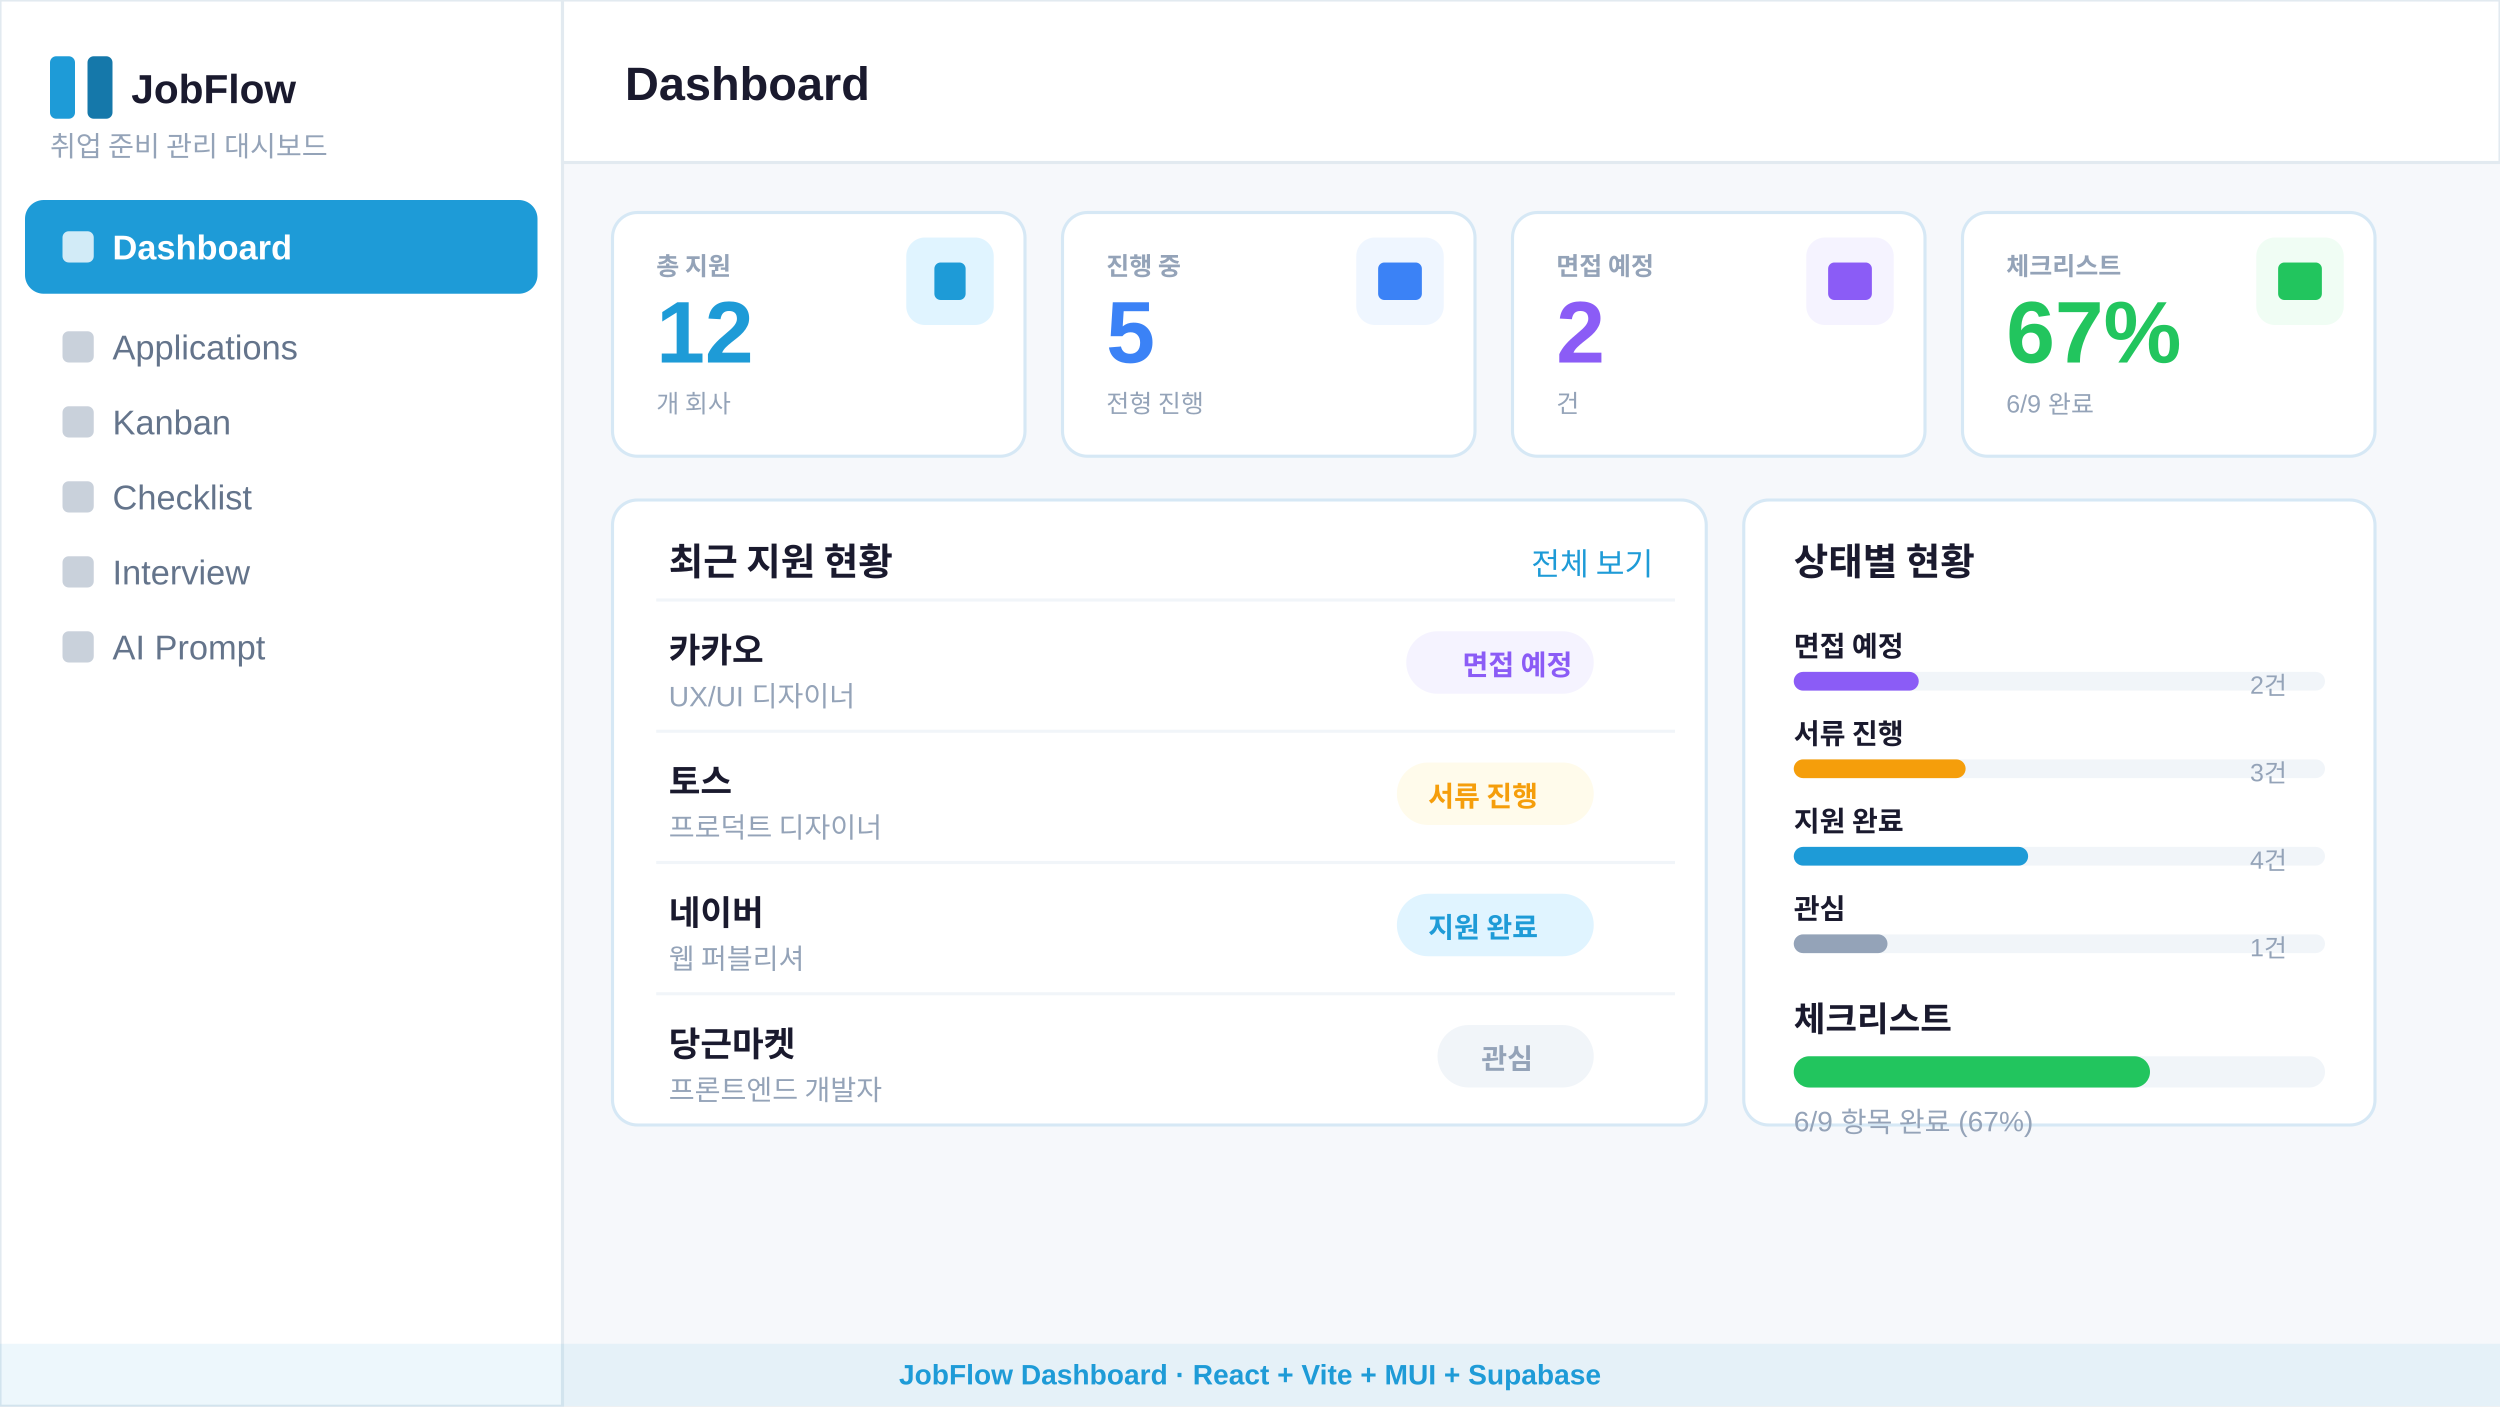
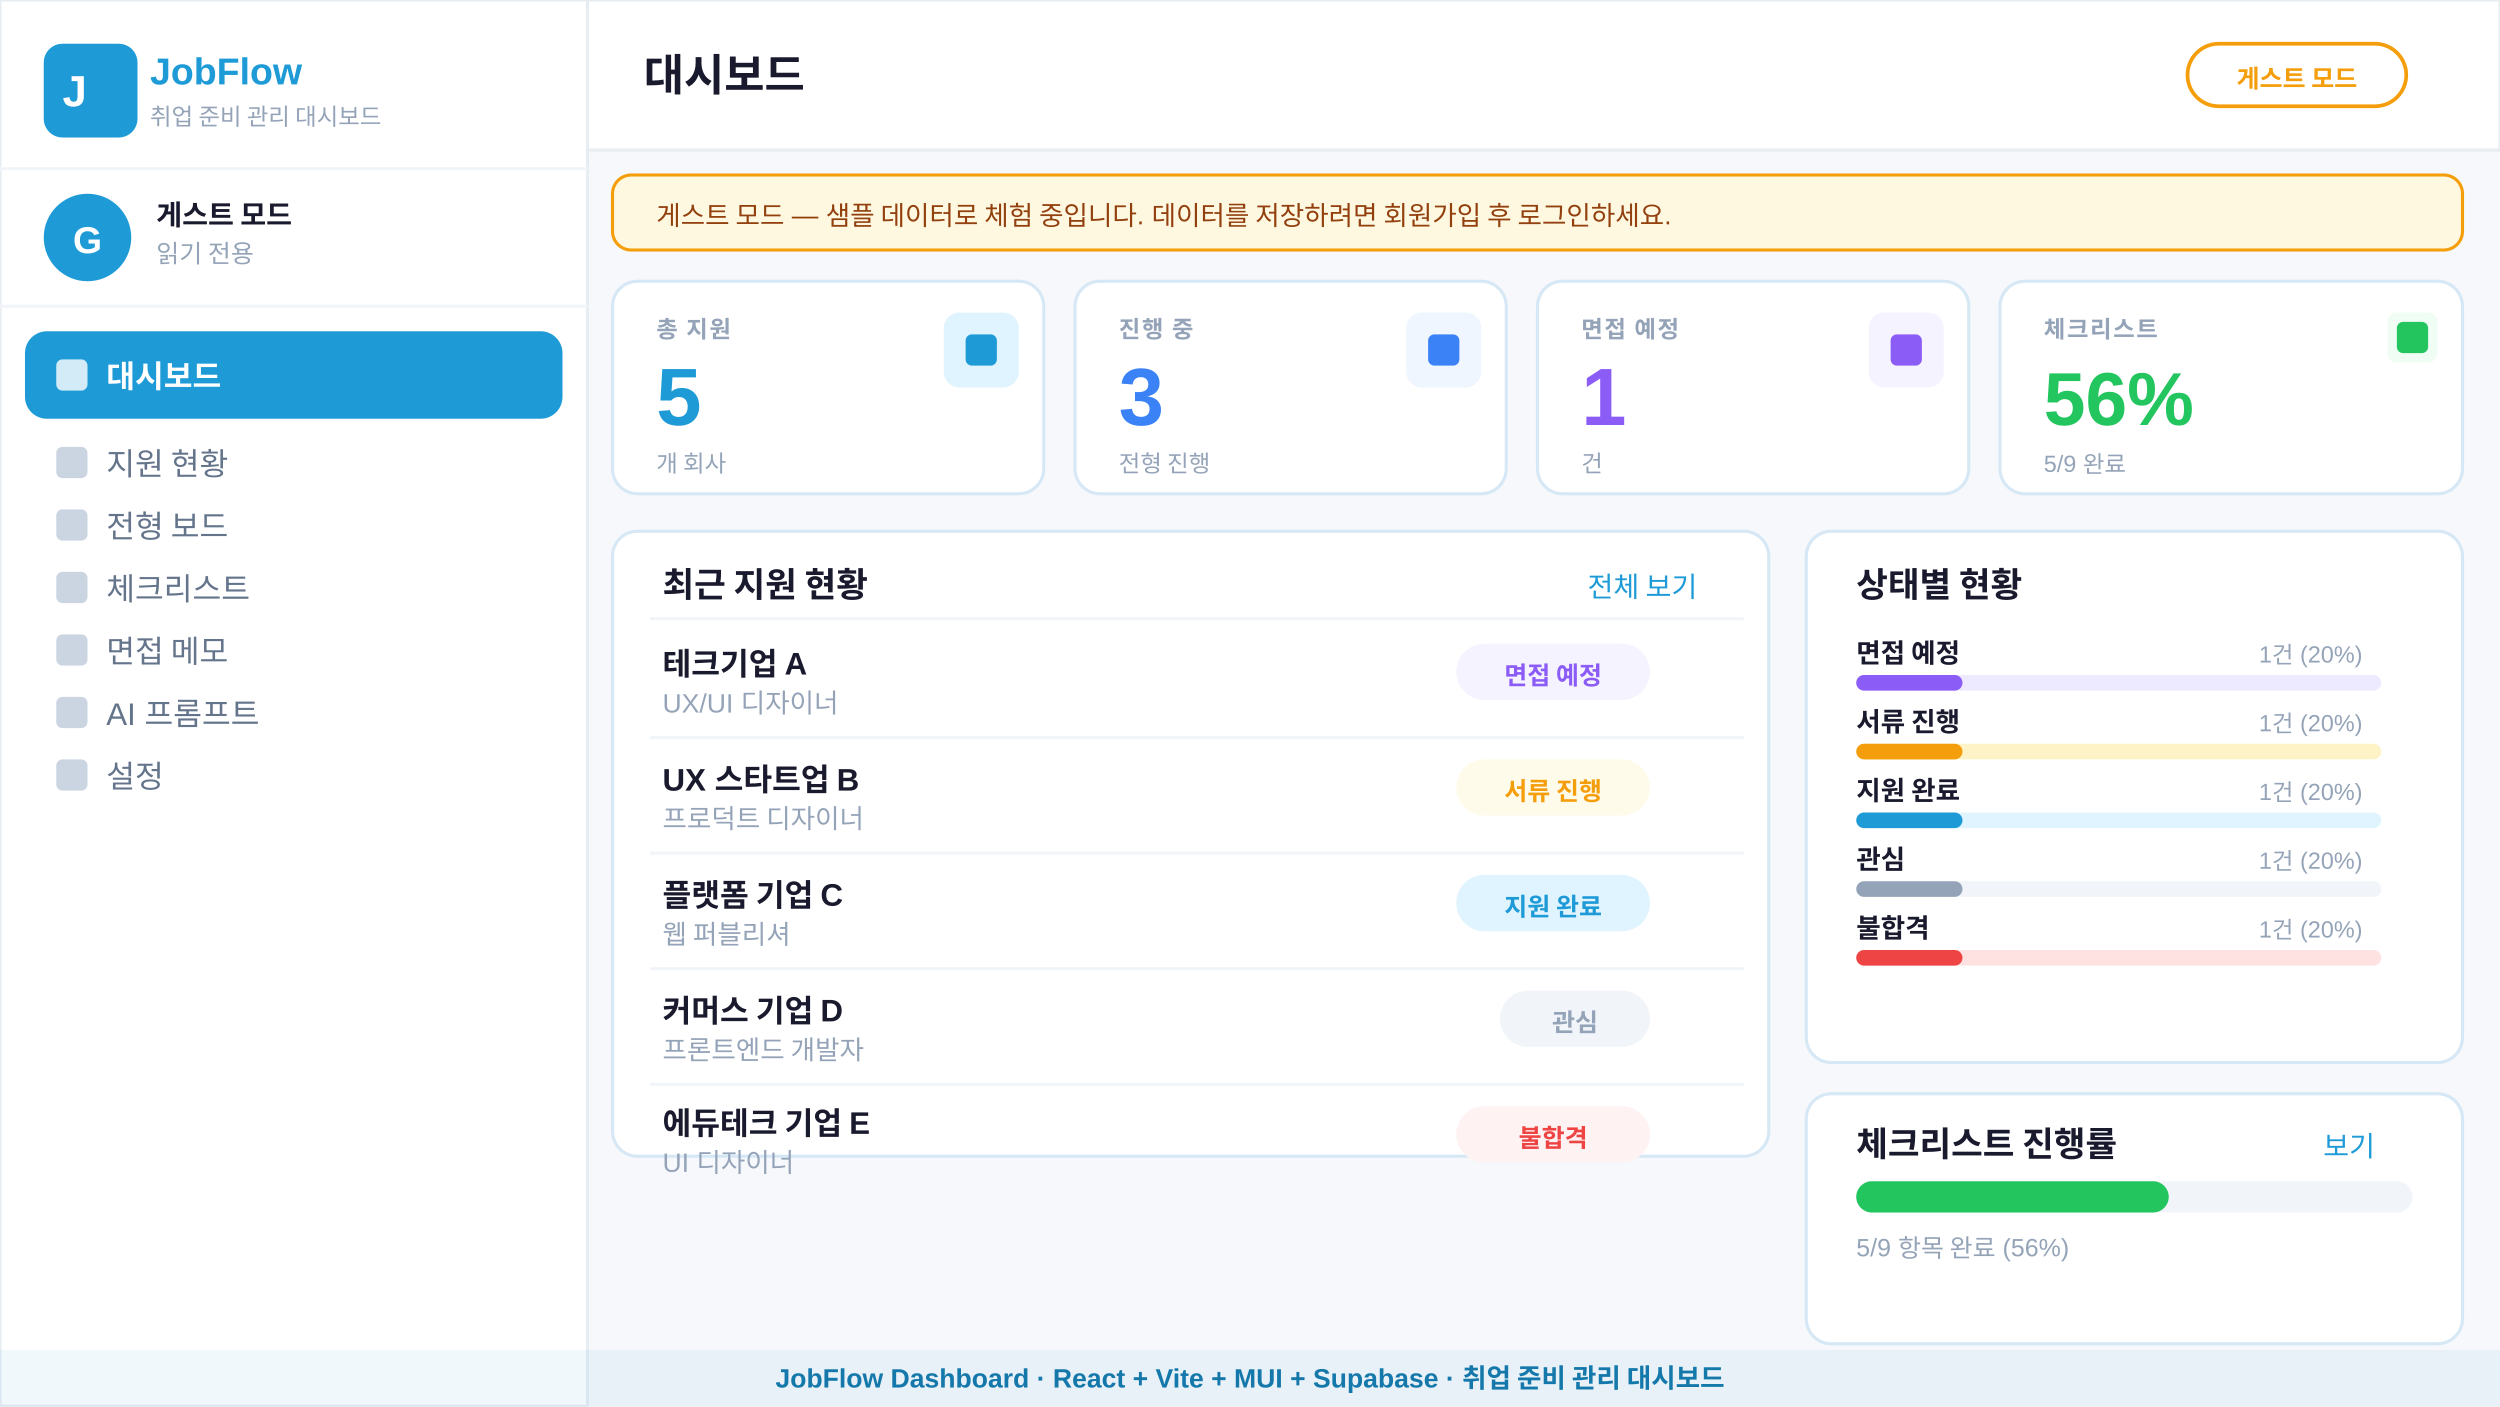
<svg xmlns="http://www.w3.org/2000/svg" viewBox="0 0 800 450" width="800" height="450">
  <rect width="800" height="450" fill="#F6F8FB" />
-   <rect x="0" y="0" width="180" height="450" fill="#FFFFFF" stroke="#E2EAF0" stroke-width="1" />
-   <rect x="16" y="18" width="8" height="20" rx="2" fill="#1E9BD7" />
-   <rect x="28" y="18" width="8" height="20" rx="2" fill="#1578AA" />
-   <text x="42" y="33" font-family="Arial, sans-serif" font-size="13" font-weight="700" fill="#1A1A2E">JobFlow</text>
-   <text x="16" y="50" font-family="Arial, sans-serif" font-size="9" fill="#94A3B8">취업 준비 관리 대시보드</text>
-   <rect x="8" y="64" width="164" height="30" rx="6" fill="#1E9BD7" />
-   <rect x="20" y="74" width="10" height="10" rx="2" fill="white" opacity="0.8" />
-   <text x="36" y="83" font-family="Arial, sans-serif" font-size="11" font-weight="600" fill="white">Dashboard</text>
-   <rect x="20" y="106" width="10" height="10" rx="2" fill="#94A3B8" opacity="0.5" />
-   <text x="36" y="115" font-family="Arial, sans-serif" font-size="11" fill="#64748B">Applications</text>
-   <rect x="20" y="130" width="10" height="10" rx="2" fill="#94A3B8" opacity="0.5" />
-   <text x="36" y="139" font-family="Arial, sans-serif" font-size="11" fill="#64748B">Kanban</text>
-   <rect x="20" y="154" width="10" height="10" rx="2" fill="#94A3B8" opacity="0.5" />
-   <text x="36" y="163" font-family="Arial, sans-serif" font-size="11" fill="#64748B">Checklist</text>
-   <rect x="20" y="178" width="10" height="10" rx="2" fill="#94A3B8" opacity="0.5" />
-   <text x="36" y="187" font-family="Arial, sans-serif" font-size="11" fill="#64748B">Interview</text>
-   <rect x="20" y="202" width="10" height="10" rx="2" fill="#94A3B8" opacity="0.5" />
-   <text x="36" y="211" font-family="Arial, sans-serif" font-size="11" fill="#64748B">AI Prompt</text>
-   <rect x="180" y="0" width="620" height="52" fill="#FFFFFF" stroke="#E2EAF0" stroke-width="1" />
-   <text x="200" y="32" font-family="Arial, sans-serif" font-size="15" font-weight="700" fill="#1A1A2E">Dashboard</text>
-   <rect x="196" y="68" width="132" height="78" rx="8" fill="#FFFFFF" stroke="#D6E8F5" stroke-width="1" />
-   <text x="210" y="88" font-family="Arial, sans-serif" font-size="8" font-weight="600" fill="#94A3B8">총 지원</text>
-   <text x="210" y="116" font-family="Arial, sans-serif" font-size="28" font-weight="700" fill="#1E9BD7">12</text>
-   <text x="210" y="132" font-family="Arial, sans-serif" font-size="8" fill="#94A3B8">개 회사</text>
-   <rect x="290" y="76" width="28" height="28" rx="6" fill="#E0F4FF" />
-   <rect x="299" y="84" width="10" height="12" rx="2" fill="#1E9BD7" />
-   <rect x="340" y="68" width="132" height="78" rx="8" fill="#FFFFFF" stroke="#D6E8F5" stroke-width="1" />
-   <text x="354" y="88" font-family="Arial, sans-serif" font-size="8" font-weight="600" fill="#94A3B8">진행 중</text>
-   <text x="354" y="116" font-family="Arial, sans-serif" font-size="28" font-weight="700" fill="#3B82F6">5</text>
-   <text x="354" y="132" font-family="Arial, sans-serif" font-size="8" fill="#94A3B8">전형 진행</text>
-   <rect x="434" y="76" width="28" height="28" rx="6" fill="#EFF6FF" />
-   <rect x="441" y="84" width="14" height="12" rx="2" fill="#3B82F6" />
-   <rect x="484" y="68" width="132" height="78" rx="8" fill="#FFFFFF" stroke="#D6E8F5" stroke-width="1" />
-   <text x="498" y="88" font-family="Arial, sans-serif" font-size="8" font-weight="600" fill="#94A3B8">면접 예정</text>
-   <text x="498" y="116" font-family="Arial, sans-serif" font-size="28" font-weight="700" fill="#8B5CF6">2</text>
-   <text x="498" y="132" font-family="Arial, sans-serif" font-size="8" fill="#94A3B8">건</text>
-   <rect x="578" y="76" width="28" height="28" rx="6" fill="#F5F3FF" />
-   <rect x="585" y="84" width="14" height="12" rx="2" fill="#8B5CF6" />
-   <rect x="628" y="68" width="132" height="78" rx="8" fill="#FFFFFF" stroke="#D6E8F5" stroke-width="1" />
-   <text x="642" y="88" font-family="Arial, sans-serif" font-size="8" font-weight="600" fill="#94A3B8">체크리스트</text>
-   <text x="642" y="116" font-family="Arial, sans-serif" font-size="28" font-weight="700" fill="#22C55E">67%</text>
-   <text x="642" y="132" font-family="Arial, sans-serif" font-size="8" fill="#94A3B8">6/9 완료</text>
-   <rect x="722" y="76" width="28" height="28" rx="6" fill="#F0FDF4" />
-   <rect x="729" y="84" width="14" height="12" rx="2" fill="#22C55E" />
-   <rect x="196" y="160" width="350" height="200" rx="8" fill="#FFFFFF" stroke="#D6E8F5" stroke-width="1" />
-   <text x="214" y="184" font-family="Arial, sans-serif" font-size="12" font-weight="700" fill="#1A1A2E">최근 지원 현황</text>
-   <text x="490" y="184" font-family="Arial, sans-serif" font-size="10" fill="#1E9BD7">전체 보기</text>
-   <line x1="210" y1="192" x2="536" y2="192" stroke="#F1F5F9" stroke-width="1" />
-   <text x="214" y="212" font-family="Arial, sans-serif" font-size="11" font-weight="600" fill="#1A1A2E">카카오</text>
-   <text x="214" y="226" font-family="Arial, sans-serif" font-size="9" fill="#94A3B8">UX/UI 디자이너</text>
-   <rect x="450" y="202" width="60" height="20" rx="10" fill="#F5F3FF" />
-   <text x="468" y="216" font-family="Arial, sans-serif" font-size="9" font-weight="600" fill="#8B5CF6">면접 예정</text>
-   <line x1="210" y1="234" x2="536" y2="234" stroke="#F1F5F9" stroke-width="1" />
-   <text x="214" y="254" font-family="Arial, sans-serif" font-size="11" font-weight="600" fill="#1A1A2E">토스</text>
-   <text x="214" y="268" font-family="Arial, sans-serif" font-size="9" fill="#94A3B8">프로덕트 디자이너</text>
-   <rect x="447" y="244" width="63" height="20" rx="10" fill="#FFFBEB" />
-   <text x="457" y="258" font-family="Arial, sans-serif" font-size="9" font-weight="600" fill="#F59E0B">서류 진행</text>
-   <line x1="210" y1="276" x2="536" y2="276" stroke="#F1F5F9" stroke-width="1" />
-   <text x="214" y="296" font-family="Arial, sans-serif" font-size="11" font-weight="600" fill="#1A1A2E">네이버</text>
-   <text x="214" y="310" font-family="Arial, sans-serif" font-size="9" fill="#94A3B8">웹 퍼블리셔</text>
-   <rect x="447" y="286" width="63" height="20" rx="10" fill="#E0F4FF" />
-   <text x="457" y="300" font-family="Arial, sans-serif" font-size="9" font-weight="600" fill="#1E9BD7">지원 완료</text>
-   <line x1="210" y1="318" x2="536" y2="318" stroke="#F1F5F9" stroke-width="1" />
-   <text x="214" y="338" font-family="Arial, sans-serif" font-size="11" font-weight="600" fill="#1A1A2E">당근마켓</text>
-   <text x="214" y="352" font-family="Arial, sans-serif" font-size="9" fill="#94A3B8">프론트엔드 개발자</text>
-   <rect x="460" y="328" width="50" height="20" rx="10" fill="#F1F5F9" />
-   <text x="474" y="342" font-family="Arial, sans-serif" font-size="9" font-weight="600" fill="#94A3B8">관심</text>
-   <rect x="558" y="160" width="202" height="200" rx="8" fill="#FFFFFF" stroke="#D6E8F5" stroke-width="1" />
-   <text x="574" y="184" font-family="Arial, sans-serif" font-size="12" font-weight="700" fill="#1A1A2E">상태별 현황</text>
-   <text x="574" y="210" font-family="Arial, sans-serif" font-size="9" font-weight="600" fill="#1A1A2E">면접 예정</text>
-   <rect x="574" y="215" width="170" height="6" rx="3" fill="#F1F5F9" />
-   <rect x="574" y="215" width="40" height="6" rx="3" fill="#8B5CF6" />
-   <text x="720" y="222" font-family="Arial, sans-serif" font-size="8" fill="#94A3B8">2건</text>
-   <text x="574" y="238" font-family="Arial, sans-serif" font-size="9" font-weight="600" fill="#1A1A2E">서류 진행</text>
-   <rect x="574" y="243" width="170" height="6" rx="3" fill="#F1F5F9" />
-   <rect x="574" y="243" width="55" height="6" rx="3" fill="#F59E0B" />
-   <text x="720" y="250" font-family="Arial, sans-serif" font-size="8" fill="#94A3B8">3건</text>
-   <text x="574" y="266" font-family="Arial, sans-serif" font-size="9" font-weight="600" fill="#1A1A2E">지원 완료</text>
-   <rect x="574" y="271" width="170" height="6" rx="3" fill="#F1F5F9" />
-   <rect x="574" y="271" width="75" height="6" rx="3" fill="#1E9BD7" />
-   <text x="720" y="278" font-family="Arial, sans-serif" font-size="8" fill="#94A3B8">4건</text>
-   <text x="574" y="294" font-family="Arial, sans-serif" font-size="9" font-weight="600" fill="#1A1A2E">관심</text>
-   <rect x="574" y="299" width="170" height="6" rx="3" fill="#F1F5F9" />
-   <rect x="574" y="299" width="30" height="6" rx="3" fill="#94A3B8" />
-   <text x="720" y="306" font-family="Arial, sans-serif" font-size="8" fill="#94A3B8">1건</text>
-   <text x="574" y="330" font-family="Arial, sans-serif" font-size="11" font-weight="700" fill="#1A1A2E">체크리스트</text>
-   <rect x="574" y="338" width="170" height="10" rx="5" fill="#F1F5F9" />
-   <rect x="574" y="338" width="114" height="10" rx="5" fill="#22C55E" />
-   <text x="574" y="362" font-family="Arial, sans-serif" font-size="9" fill="#94A3B8">6/9 항목 완료 (67%)</text>
-   <rect x="0" y="430" width="800" height="20" fill="#1E9BD7" opacity="0.08" />
-   <text x="400" y="443" font-family="Arial, sans-serif" font-size="9" fill="#1E9BD7" text-anchor="middle" font-weight="600">JobFlow Dashboard · React + Vite + MUI + Supabase</text>
+   <rect x="0" y="0" width="188" height="450" fill="#FFFFFF" stroke="#E8EDF2" stroke-width="1" />
+   <rect x="14" y="14" width="30" height="30" rx="6" fill="#1E9BD7" />
+   <text x="20" y="34" font-family="Arial,sans-serif" font-size="14" font-weight="900" fill="#FFFFFF">J</text>
+   <text x="48" y="27" font-family="Arial,sans-serif" font-size="12" font-weight="700" fill="#1E9BD7">JobFlow</text>
+   <text x="48" y="40" font-family="Arial,sans-serif" font-size="7.5" fill="#94A3B8">취업 준비 관리 대시보드</text>
+   <line x1="0" y1="54" x2="188" y2="54" stroke="#F1F5F9" stroke-width="1" />
+   <circle cx="28" cy="76" r="14" fill="#1E9BD7" />
+   <text x="28" y="81" font-family="Arial,sans-serif" font-size="12" font-weight="700" fill="#FFFFFF" text-anchor="middle">G</text>
+   <text x="50" y="72" font-family="Arial,sans-serif" font-size="9" font-weight="600" fill="#1A1A2E">게스트 모드</text>
+   <text x="50" y="84" font-family="Arial,sans-serif" font-size="8" fill="#94A3B8">읽기 전용</text>
+   <line x1="0" y1="98" x2="188" y2="98" stroke="#F1F5F9" stroke-width="1" />
+   <rect x="8" y="106" width="172" height="28" rx="7" fill="#1E9BD7" />
+   <rect x="18" y="115" width="10" height="10" rx="2" fill="rgba(255,255,255,0.8)" />
+   <text x="34" y="124" font-family="Arial,sans-serif" font-size="10" font-weight="700" fill="#FFFFFF">대시보드</text>
+   <rect x="18" y="143" width="10" height="10" rx="2" fill="#CBD5E1" />
+   <text x="34" y="152" font-family="Arial,sans-serif" font-size="10" fill="#64748B">지원 현황</text>
+   <rect x="18" y="163" width="10" height="10" rx="2" fill="#CBD5E1" />
+   <text x="34" y="172" font-family="Arial,sans-serif" font-size="10" fill="#64748B">전형 보드</text>
+   <rect x="18" y="183" width="10" height="10" rx="2" fill="#CBD5E1" />
+   <text x="34" y="192" font-family="Arial,sans-serif" font-size="10" fill="#64748B">체크리스트</text>
+   <rect x="18" y="203" width="10" height="10" rx="2" fill="#CBD5E1" />
+   <text x="34" y="212" font-family="Arial,sans-serif" font-size="10" fill="#64748B">면접 메모</text>
+   <rect x="18" y="223" width="10" height="10" rx="2" fill="#CBD5E1" />
+   <text x="34" y="232" font-family="Arial,sans-serif" font-size="10" fill="#64748B">AI 프롬프트</text>
+   <rect x="18" y="243" width="10" height="10" rx="2" fill="#CBD5E1" />
+   <text x="34" y="252" font-family="Arial,sans-serif" font-size="10" fill="#64748B">설정</text>
+   <rect x="188" y="0" width="612" height="48" fill="#FFFFFF" stroke="#E8EDF2" stroke-width="1" />
+   <text x="206" y="29" font-family="Arial,sans-serif" font-size="14" font-weight="700" fill="#1A1A2E">대시보드</text>
+   <rect x="700" y="14" width="70" height="20" rx="10" fill="none" stroke="#F59E0B" stroke-width="1.2" />
+   <text x="735" y="28" font-family="Arial,sans-serif" font-size="8" font-weight="600" fill="#F59E0B" text-anchor="middle">게스트 모드</text>
+   <rect x="196" y="56" width="592" height="24" rx="6" fill="#FFF8E1" stroke="#F59E0B" stroke-width="1" />
+   <text x="210" y="72" font-family="Arial,sans-serif" font-size="8.5" fill="#92400E">게스트 모드 — 샘플 데이터로 체험 중입니다. 데이터를 저장하려면 회원가입 후 로그인하세요.</text>
+   <rect x="196" y="90" width="138" height="68" rx="8" fill="#FFFFFF" stroke="#D6E8F5" stroke-width="1" />
+   <text x="210" y="108" font-family="Arial,sans-serif" font-size="7.5" font-weight="600" fill="#94A3B8" letter-spacing="0.5">총 지원</text>
+   <text x="210" y="136" font-family="Arial,sans-serif" font-size="26" font-weight="700" fill="#1E9BD7">5</text>
+   <text x="210" y="151" font-family="Arial,sans-serif" font-size="7.5" fill="#94A3B8">개 회사</text>
+   <rect x="302" y="100" width="24" height="24" rx="5" fill="#E0F4FF" />
+   <rect x="309" y="107" width="10" height="10" rx="2" fill="#1E9BD7" />
+   <rect x="344" y="90" width="138" height="68" rx="8" fill="#FFFFFF" stroke="#D6E8F5" stroke-width="1" />
+   <text x="358" y="108" font-family="Arial,sans-serif" font-size="7.5" font-weight="600" fill="#94A3B8" letter-spacing="0.5">진행 중</text>
+   <text x="358" y="136" font-family="Arial,sans-serif" font-size="26" font-weight="700" fill="#3B82F6">3</text>
+   <text x="358" y="151" font-family="Arial,sans-serif" font-size="7.5" fill="#94A3B8">전형 진행</text>
+   <rect x="450" y="100" width="24" height="24" rx="5" fill="#EFF6FF" />
+   <rect x="457" y="107" width="10" height="10" rx="2" fill="#3B82F6" />
+   <rect x="492" y="90" width="138" height="68" rx="8" fill="#FFFFFF" stroke="#D6E8F5" stroke-width="1" />
+   <text x="506" y="108" font-family="Arial,sans-serif" font-size="7.5" font-weight="600" fill="#94A3B8" letter-spacing="0.5">면접 예정</text>
+   <text x="506" y="136" font-family="Arial,sans-serif" font-size="26" font-weight="700" fill="#8B5CF6">1</text>
+   <text x="506" y="151" font-family="Arial,sans-serif" font-size="7.5" fill="#94A3B8">건</text>
+   <rect x="598" y="100" width="24" height="24" rx="5" fill="#F5F3FF" />
+   <rect x="605" y="107" width="10" height="10" rx="2" fill="#8B5CF6" />
+   <rect x="640" y="90" width="148" height="68" rx="8" fill="#FFFFFF" stroke="#D6E8F5" stroke-width="1" />
+   <text x="654" y="108" font-family="Arial,sans-serif" font-size="7.5" font-weight="600" fill="#94A3B8" letter-spacing="0.5">체크리스트</text>
+   <text x="654" y="136" font-family="Arial,sans-serif" font-size="24" font-weight="700" fill="#22C55E">56%</text>
+   <text x="654" y="151" font-family="Arial,sans-serif" font-size="7.5" fill="#94A3B8">5/9 완료</text>
+   <rect x="764" y="100" width="16" height="16" rx="3" fill="#F0FDF4" />
+   <rect x="767" y="103" width="10" height="10" rx="2" fill="#22C55E" />
+   <rect x="196" y="170" width="370" height="200" rx="8" fill="#FFFFFF" stroke="#D6E8F5" stroke-width="1" />
+   <text x="212" y="191" font-family="Arial,sans-serif" font-size="11" font-weight="700" fill="#1A1A2E">최근 지원 현황</text>
+   <text x="508" y="191" font-family="Arial,sans-serif" font-size="9" fill="#1E9BD7">전체 보기</text>
+   <line x1="208" y1="198" x2="558" y2="198" stroke="#F1F5F9" stroke-width="1" />
+   <text x="212" y="216" font-family="Arial,sans-serif" font-size="10" font-weight="700" fill="#1A1A2E">테크기업 A</text>
+   <text x="212" y="228" font-family="Arial,sans-serif" font-size="8.5" fill="#94A3B8">UX/UI 디자이너</text>
+   <rect x="466" y="206" width="62" height="18" rx="9" fill="#F5F3FF" />
+   <text x="497" y="219" font-family="Arial,sans-serif" font-size="8" font-weight="600" fill="#8B5CF6" text-anchor="middle">면접 예정</text>
+   <line x1="208" y1="236" x2="558" y2="236" stroke="#F1F5F9" stroke-width="1" />
+   <text x="212" y="253" font-family="Arial,sans-serif" font-size="10" font-weight="700" fill="#1A1A2E">UX 스타트업 B</text>
+   <text x="212" y="265" font-family="Arial,sans-serif" font-size="8.5" fill="#94A3B8">프로덕트 디자이너</text>
+   <rect x="466" y="243" width="62" height="18" rx="9" fill="#FFFBEB" />
+   <text x="497" y="256" font-family="Arial,sans-serif" font-size="8" font-weight="600" fill="#F59E0B" text-anchor="middle">서류 진행</text>
+   <line x1="208" y1="273" x2="558" y2="273" stroke="#F1F5F9" stroke-width="1" />
+   <text x="212" y="290" font-family="Arial,sans-serif" font-size="10" font-weight="700" fill="#1A1A2E">플랫폼 기업 C</text>
+   <text x="212" y="302" font-family="Arial,sans-serif" font-size="8.5" fill="#94A3B8">웹 퍼블리셔</text>
+   <rect x="466" y="280" width="62" height="18" rx="9" fill="#E0F4FF" />
+   <text x="497" y="293" font-family="Arial,sans-serif" font-size="8" font-weight="600" fill="#1E9BD7" text-anchor="middle">지원 완료</text>
+   <line x1="208" y1="310" x2="558" y2="310" stroke="#F1F5F9" stroke-width="1" />
+   <text x="212" y="327" font-family="Arial,sans-serif" font-size="10" font-weight="700" fill="#1A1A2E">커머스 기업 D</text>
+   <text x="212" y="339" font-family="Arial,sans-serif" font-size="8.5" fill="#94A3B8">프론트엔드 개발자</text>
+   <rect x="480" y="317" width="48" height="18" rx="9" fill="#F1F5F9" />
+   <text x="504" y="330" font-family="Arial,sans-serif" font-size="8" font-weight="600" fill="#94A3B8" text-anchor="middle">관심</text>
+   <line x1="208" y1="347" x2="558" y2="347" stroke="#F1F5F9" stroke-width="1" />
+   <text x="212" y="363" font-family="Arial,sans-serif" font-size="10" font-weight="700" fill="#1A1A2E">에듀테크 기업 E</text>
+   <text x="212" y="375" font-family="Arial,sans-serif" font-size="8.5" fill="#94A3B8">UI 디자이너</text>
+   <rect x="466" y="354" width="62" height="18" rx="9" fill="#FEF2F2" />
+   <text x="497" y="367" font-family="Arial,sans-serif" font-size="8" font-weight="600" fill="#EF4444" text-anchor="middle">불합격</text>
+   <rect x="578" y="170" width="210" height="170" rx="8" fill="#FFFFFF" stroke="#D6E8F5" stroke-width="1" />
+   <text x="594" y="191" font-family="Arial,sans-serif" font-size="11" font-weight="700" fill="#1A1A2E">상태별 현황</text>
+   <text x="594" y="212" font-family="Arial,sans-serif" font-size="8.5" font-weight="600" fill="#1A1A2E">면접 예정</text>
+   <text x="756" y="212" font-family="Arial,sans-serif" font-size="7.5" fill="#94A3B8" text-anchor="end">1건 (20%)</text>
+   <rect x="594" y="216" width="168" height="5" rx="2.5" fill="#EDE9FE" />
+   <rect x="594" y="216" width="34" height="5" rx="2.5" fill="#8B5CF6" />
+   <text x="594" y="234" font-family="Arial,sans-serif" font-size="8.5" font-weight="600" fill="#1A1A2E">서류 진행</text>
+   <text x="756" y="234" font-family="Arial,sans-serif" font-size="7.5" fill="#94A3B8" text-anchor="end">1건 (20%)</text>
+   <rect x="594" y="238" width="168" height="5" rx="2.5" fill="#FEF3C7" />
+   <rect x="594" y="238" width="34" height="5" rx="2.5" fill="#F59E0B" />
+   <text x="594" y="256" font-family="Arial,sans-serif" font-size="8.5" font-weight="600" fill="#1A1A2E">지원 완료</text>
+   <text x="756" y="256" font-family="Arial,sans-serif" font-size="7.5" fill="#94A3B8" text-anchor="end">1건 (20%)</text>
+   <rect x="594" y="260" width="168" height="5" rx="2.5" fill="#E0F4FF" />
+   <rect x="594" y="260" width="34" height="5" rx="2.5" fill="#1E9BD7" />
+   <text x="594" y="278" font-family="Arial,sans-serif" font-size="8.5" font-weight="600" fill="#1A1A2E">관심</text>
+   <text x="756" y="278" font-family="Arial,sans-serif" font-size="7.5" fill="#94A3B8" text-anchor="end">1건 (20%)</text>
+   <rect x="594" y="282" width="168" height="5" rx="2.5" fill="#F1F5F9" />
+   <rect x="594" y="282" width="34" height="5" rx="2.5" fill="#94A3B8" />
+   <text x="594" y="300" font-family="Arial,sans-serif" font-size="8.5" font-weight="600" fill="#1A1A2E">불합격</text>
+   <text x="756" y="300" font-family="Arial,sans-serif" font-size="7.5" fill="#94A3B8" text-anchor="end">1건 (20%)</text>
+   <rect x="594" y="304" width="168" height="5" rx="2.5" fill="#FEE2E2" />
+   <rect x="594" y="304" width="34" height="5" rx="2.5" fill="#EF4444" />
+   <rect x="578" y="350" width="210" height="80" rx="8" fill="#FFFFFF" stroke="#D6E8F5" stroke-width="1" />
+   <text x="594" y="370" font-family="Arial,sans-serif" font-size="11" font-weight="700" fill="#1A1A2E">체크리스트 진행률</text>
+   <text x="760" y="370" font-family="Arial,sans-serif" font-size="9" fill="#1E9BD7" text-anchor="end">보기</text>
+   <rect x="594" y="378" width="178" height="10" rx="5" fill="#F1F5F9" />
+   <rect x="594" y="378" width="100" height="10" rx="5" fill="#22C55E" />
+   <text x="594" y="402" font-family="Arial,sans-serif" font-size="8" fill="#94A3B8">5/9 항목 완료 (56%)</text>
+   <rect x="0" y="432" width="800" height="18" fill="#1E9BD7" opacity="0.07" />
+   <text x="400" y="444" font-family="Arial,sans-serif" font-size="8.5" fill="#1578AA" text-anchor="middle" font-weight="600">JobFlow Dashboard · React + Vite + MUI + Supabase · 취업 준비 관리 대시보드</text>
</svg>
